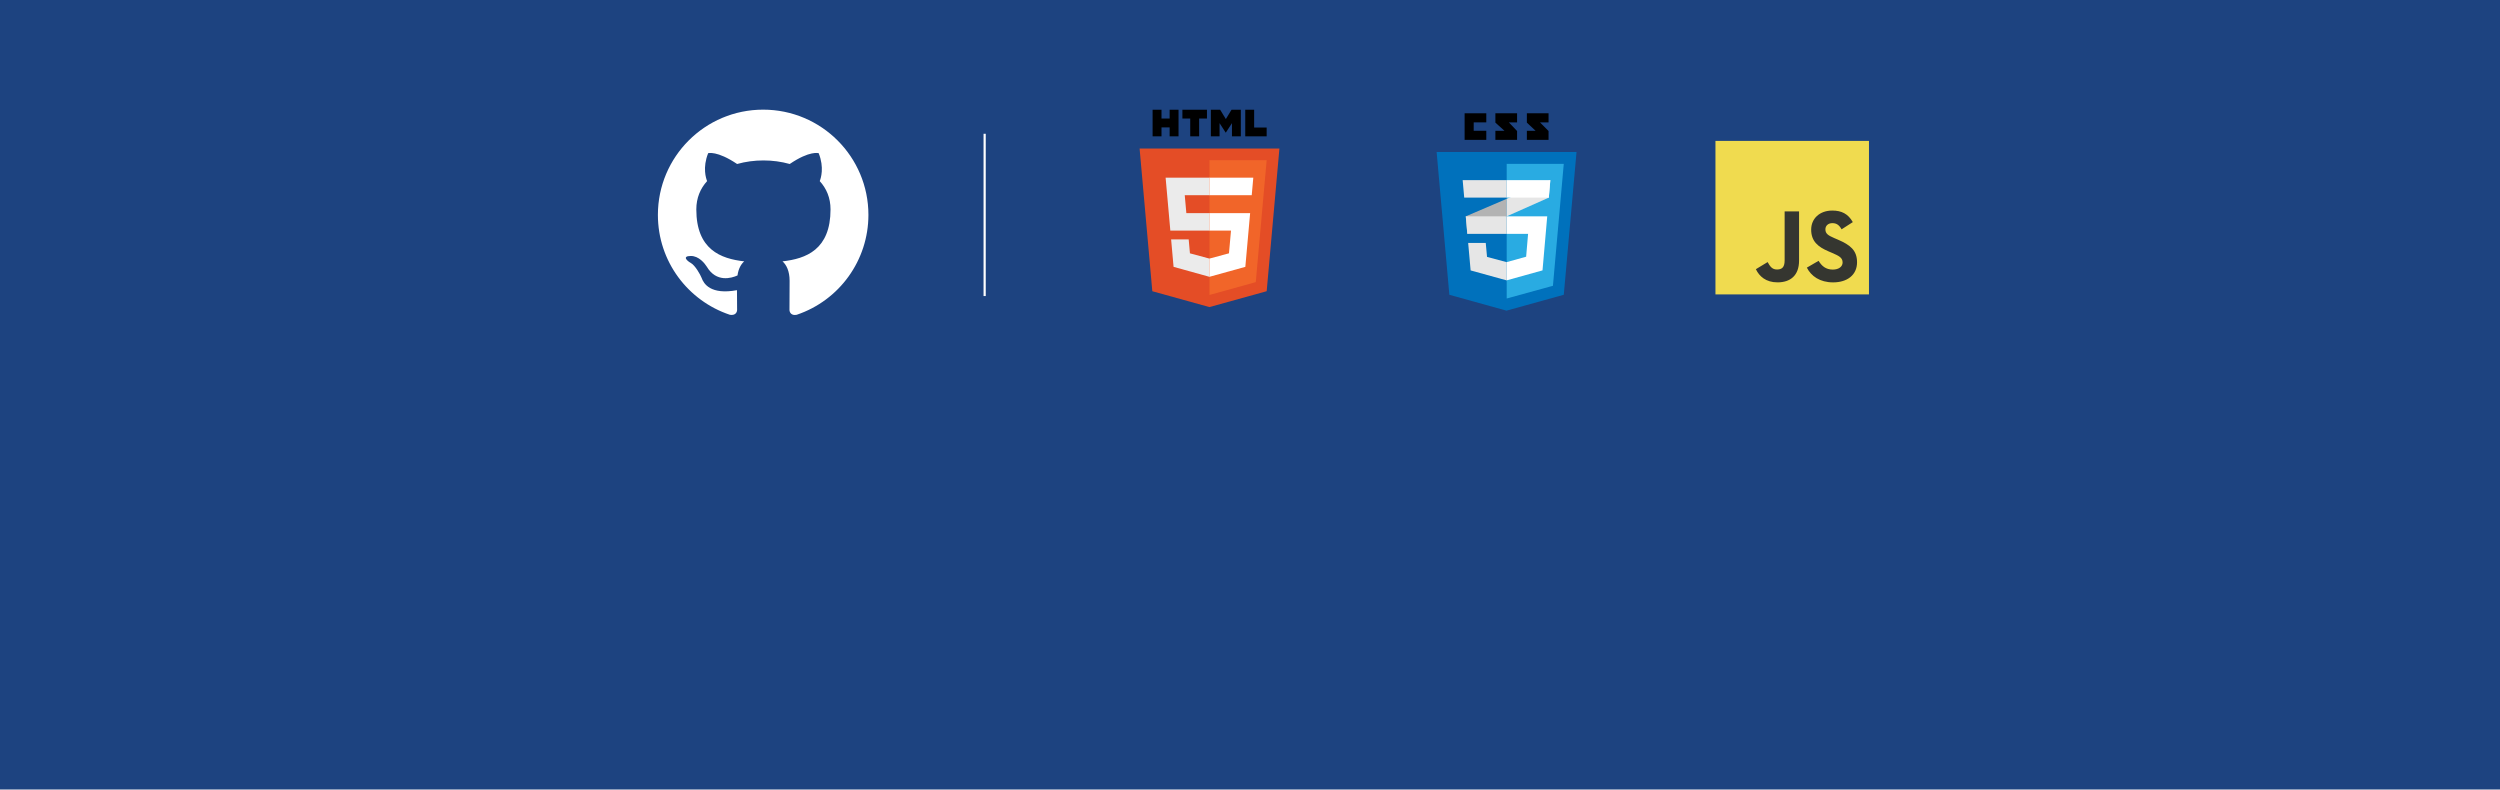
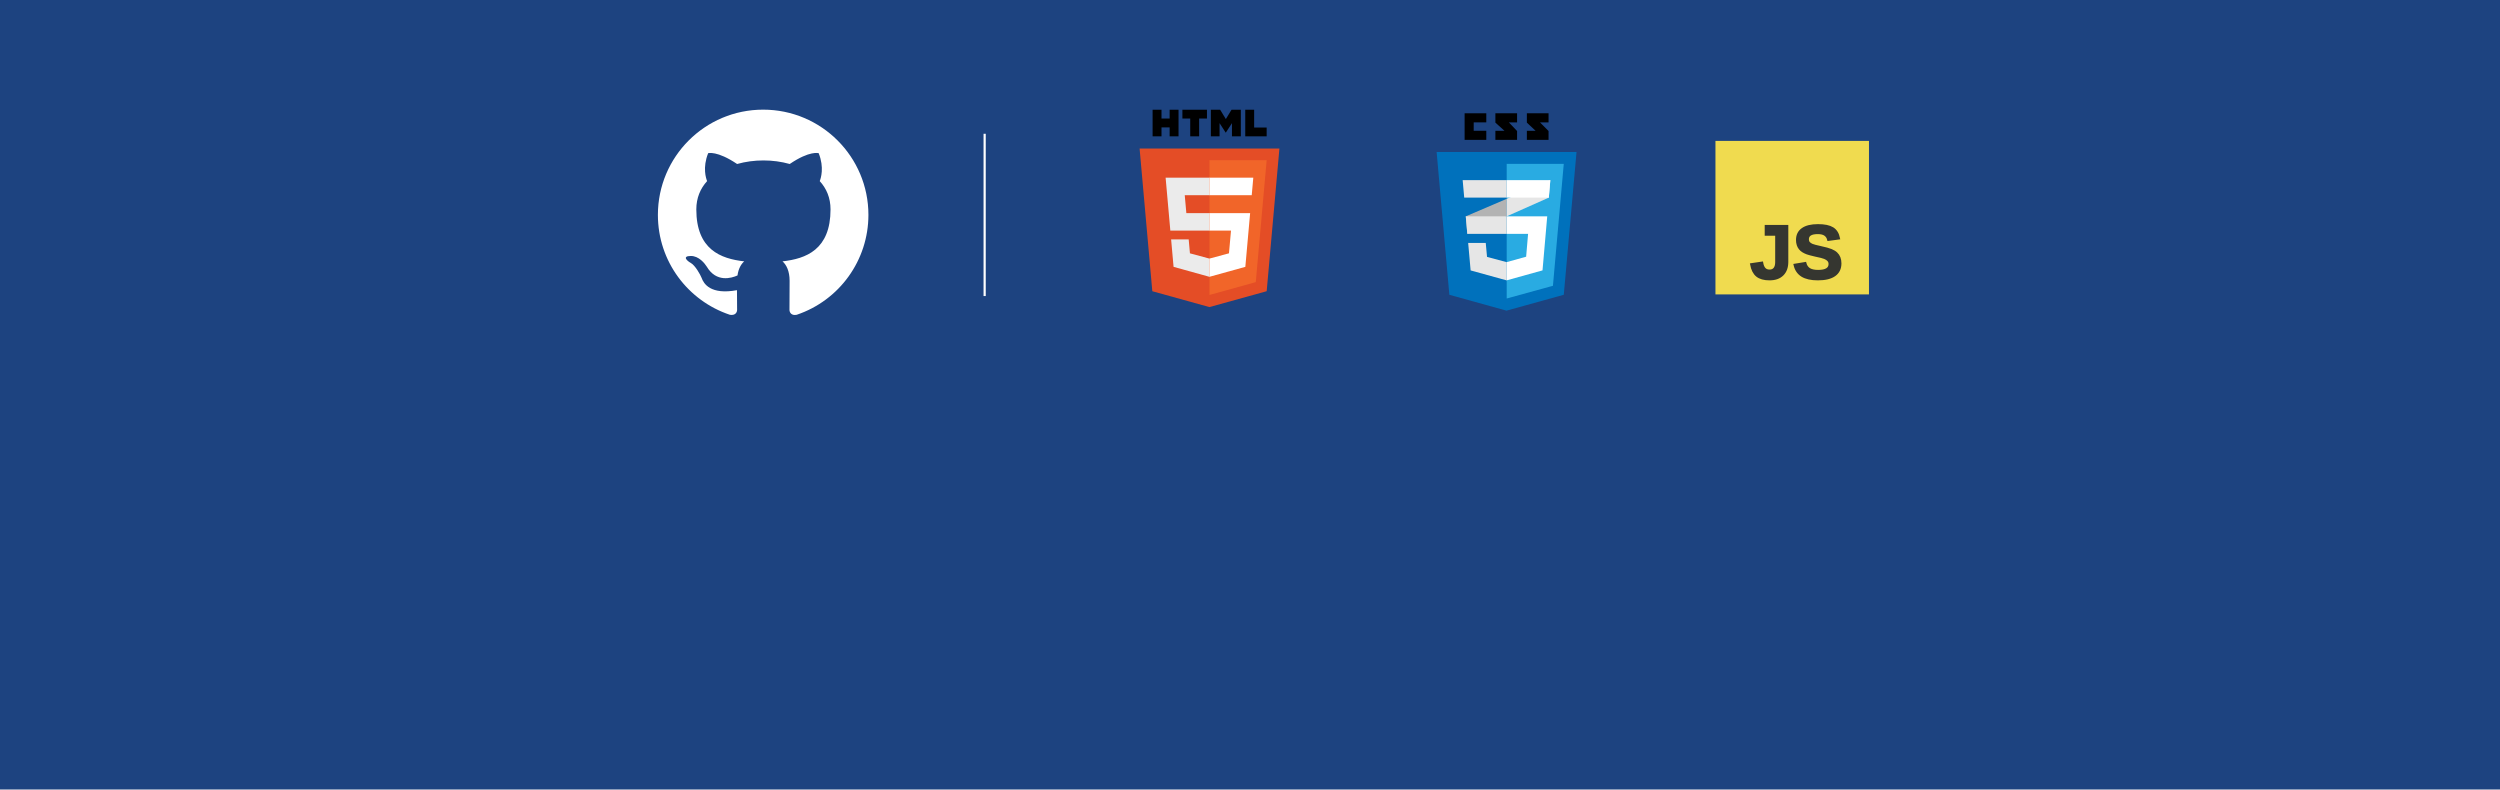
- <svg xmlns="http://www.w3.org/2000/svg" xmlns:xlink="http://www.w3.org/1999/xlink" viewBox="0 0 1140 360" enable-background="new 0 0 1140 360">
-   <defs>
-     <g id="elements">
-       <polygon fill="#E44D26" points="625.457,132.801 619.654,67.717 683.416,67.717 677.607,132.791 651.496,140.03" />
-       <polygon fill="#F16529" points="651.535,134.497 672.634,128.648 677.598,73.039 651.535,73.039" />
-       <polygon fill="#EBEBEB" points="651.535,97.178 640.973,97.178 640.243,89.004 651.535,89.004 651.535,81.021 651.508,81.021 631.519,81.021 631.71,83.163 633.672,105.16 651.535,105.16" />
-       <polygon fill="#EBEBEB" points="651.535,117.909 651.5,117.918 642.61,115.517 642.042,109.151 637.722,109.151 634.029,109.151 635.147,121.685 651.499,126.224 651.535,126.214" />
-       <path d="M625.587 50.03h4.057v4.008h3.711v-4.008h4.057v12.137h-4.057v-4.064h-3.711v4.064h-4.057v-12.137zm17.158 4.025h-3.571v-4.025h11.201v4.025h-3.573v8.112h-4.057v-8.112zm9.407-4.025h4.23l2.602 4.264 2.599-4.264h4.231v12.137h-4.04v-6.016l-2.791 4.315h-.07l-2.793-4.315v6.016h-3.969v-12.137zm15.682 0h4.058v8.125h5.705v4.012h-9.762v-12.137z" />
-       <polygon fill="#fff" points="651.508,97.178 651.508,105.16 661.337,105.16 660.41,115.512 651.508,117.915 651.508,126.22 667.872,121.685 667.992,120.336 669.868,99.321 670.062,97.178 667.911,97.178" />
-       <polygon fill="#fff" points="651.508,81.021 651.508,85.979 651.508,88.984 651.508,89.004 670.763,89.004 670.763,89.004 670.789,89.004 670.949,87.209 671.313,83.163 671.503,81.021" />
-       <polygon points="777.75,55.803 777.75,51.656 767.862,51.656 767.862,63.777 777.75,63.777 777.75,59.631 772.008,59.631 772.008,55.803" />
-       <polygon points="791.785,51.656 781.896,51.656 781.896,55.913 786.023,59.631 781.896,59.631 781.896,63.777 791.785,63.777 791.785,59.74 788.034,55.803 791.785,55.803" />
-       <polygon points="806.138,51.656 796.25,51.656 796.25,55.913 800.217,59.631 796.25,59.631 796.25,63.777 806.138,63.777 806.138,59.74 802.228,55.803 806.138,55.803" />
-       <polygon fill="#0071BC" points="760.908,134.424 755.103,69.309 818.897,69.309 813.085,134.413 786.961,141.656" />
-       <polygon fill="#29ABE2" points="787.054,136.117 808.137,130.316 813.077,74.732 787.054,74.732" />
-       <polygon fill="#B3B3B3" points="768.392,98.655 769.091,106.629 787.054,98.655 787.054,90.668" />
-       <polygon fill="#E6E6E6" points="806.948,82.142 787.054,90.668 787.054,98.655 806.262,90.116" />
-       <polygon fill="#E6E6E6" points="787.054,119.519 786.992,119.529 778.084,117.136 777.502,110.776 769.485,110.776 770.603,123.307 786.99,127.844 787.054,127.829" />
-       <polygon fill="#fff" points="787.054,98.655 787.054,106.629 796.807,106.629 795.92,117.055 787.054,119.526 787.054,127.835 803.386,123.298 805.536,98.655" />
-       <polygon fill="#E6E6E6" points="787.054,98.655 768.392,98.655 769.091,106.629 787.054,106.629" />
-       <polygon fill="#E6E6E6" points="787.054,90.116 787.054,82.142 786.973,82.142 766.974,82.142 767.682,90.116" />
-       <polygon fill="#fff" points="787.054,82.142 787.054,90.016 787.054,90.116 806.262,90.116 806.948,82.142" />
-       <rect x="882.25" y="64.25" fill="#F0DB4F" width="70" height="70" />
-       <path fill="#353630" d="M929.272 118.938c1.41 2.302 3.244 3.994 6.489 3.994 2.726 0 4.467-1.362 4.467-3.244 0-2.256-1.789-3.054-4.789-4.367l-1.644-.706c-4.747-2.022-7.9-4.556-7.9-9.911 0-4.933 3.759-8.689 9.633-8.689 4.182 0 7.189 1.456 9.356 5.267l-5.122 3.289c-1.128-2.022-2.344-2.819-4.233-2.819-1.927 0-3.148 1.222-3.148 2.819 0 1.973 1.222 2.772 4.044 3.994l1.644.704c5.589 2.397 8.744 4.84 8.744 10.333 0 5.922-4.652 9.167-10.9 9.167-6.109 0-10.056-2.911-11.987-6.727l5.346-3.104zm-23.236.57c1.033 1.833 1.973 3.383 4.233 3.383 2.161 0 3.524-.846 3.524-4.133v-22.367h6.578v22.456c0 6.811-3.993 9.911-9.822 9.911-5.267 0-8.317-2.726-9.868-6.008l5.355-3.242z" />
-       <path fill="#fff" transform="translate(400 50) scale(6)" d="M8 0C3.58 0 0 3.58 0 8c0 3.54 2.29 6.53 5.47 7.59.4.07.55-.17.55-.38 0-.19-.01-.82-.01-1.49-2.01.37-2.53-.49-2.69-.94-.09-.23-.48-.94-.82-1.13-.28-.15-.68-.52-.01-.53.63-.01 1.08.58 1.23.82.72 1.21 1.87.87 2.33.66.07-.52.28-.87.51-1.07-1.78-.2-3.64-.89-3.64-3.95 0-.87.31-1.59.82-2.15-.08-.2-.36-1.02.08-2.12 0 0 .67-.21 2.2.82.64-.18 1.32-.27 2-.27.68 0 1.36.09 2 .27 1.53-1.04 2.2-.82 2.2-.82.44 1.1.16 1.92.08 2.12.51.56.82 1.27.82 2.15 0 3.07-1.87 3.75-3.65 3.95.29.25.54.73.54 1.48 0 1.07-.01 1.93-.01 2.2 0 .21.15.46.55.38A8.012 8.012 0 0 0 16 8c0-4.42-3.58-8-8-8z" />
-       <rect x="548.5" y="61" width="1" height="74" fill="#fff" />
-     </g>
-   </defs>
-   <path fill="#1D4380" d="M0 0h1140v360h-1140v-360z" />
-   <use xlink:href="#elements" transform="translate(-100 0)" />
+ <svg xmlns="http://www.w3.org/2000/svg" viewBox="0 0 1140 360" enable-background="new 0 0 1140 360">
+   <rect fill="#1D4380" width="100%" height="100%" />
+   <g transform="translate(-100 0)">
+     <polygon fill="#E44D26" points="625.457,132.801 619.654,67.717 683.416,67.717 677.607,132.791 651.496,140.03" />
+     <polygon fill="#F16529" points="651.535,134.497 672.634,128.648 677.598,73.039 651.535,73.039" />
+     <polygon fill="#EBEBEB" points="651.535,97.178 640.973,97.178 640.243,89.004 651.535,89.004 651.535,81.021 651.508,81.021 631.519,81.021 631.71,83.163 633.672,105.16 651.535,105.16" />
+     <polygon fill="#EBEBEB" points="651.535,117.909 651.5,117.918 642.61,115.517 642.042,109.151 637.722,109.151 634.029,109.151 635.147,121.685 651.499,126.224 651.535,126.214" />
+     <path d="M625.587 50.03h4.057v4.008h3.711v-4.008h4.057v12.137h-4.057v-4.064h-3.711v4.064h-4.057v-12.137zm17.158 4.025h-3.571v-4.025h11.201v4.025h-3.573v8.112h-4.057v-8.112zm9.407-4.025h4.23l2.602 4.264 2.599-4.264h4.231v12.137h-4.04v-6.016l-2.791 4.315h-.07l-2.793-4.315v6.016h-3.969v-12.137zm15.682 0h4.058v8.125h5.705v4.012h-9.762v-12.137z" />
+     <polygon fill="#fff" points="651.508,97.178 651.508,105.16 661.337,105.16 660.41,115.512 651.508,117.915 651.508,126.22 667.872,121.685 667.992,120.336 669.868,99.321 670.062,97.178 667.911,97.178" />
+     <polygon fill="#fff" points="651.508,81.021 651.508,85.979 651.508,88.984 651.508,89.004 670.763,89.004 670.763,89.004 670.789,89.004 670.949,87.209 671.313,83.163 671.503,81.021" />
+     <polygon points="777.75,55.803 777.75,51.656 767.862,51.656 767.862,63.777 777.75,63.777 777.75,59.631 772.008,59.631 772.008,55.803" />
+     <polygon points="791.785,51.656 781.896,51.656 781.896,55.913 786.023,59.631 781.896,59.631 781.896,63.777 791.785,63.777 791.785,59.74 788.034,55.803 791.785,55.803" />
+     <polygon points="806.138,51.656 796.25,51.656 796.25,55.913 800.217,59.631 796.25,59.631 796.25,63.777 806.138,63.777 806.138,59.74 802.228,55.803 806.138,55.803" />
+     <polygon fill="#0071BC" points="760.908,134.424 755.103,69.309 818.897,69.309 813.085,134.413 786.961,141.656" />
+     <polygon fill="#29ABE2" points="787.054,136.117 808.137,130.316 813.077,74.732 787.054,74.732" />
+     <polygon fill="#B3B3B3" points="768.392,98.655 769.091,106.629 787.054,98.655 787.054,90.668" />
+     <polygon fill="#E6E6E6" points="806.948,82.142 787.054,90.668 787.054,98.655 806.262,90.116" />
+     <polygon fill="#E6E6E6" points="787.054,119.519 786.992,119.529 778.084,117.136 777.502,110.776 769.485,110.776 770.603,123.307 786.99,127.844 787.054,127.829" />
+     <polygon fill="#fff" points="787.054,98.655 787.054,106.629 796.807,106.629 795.92,117.055 787.054,119.526 787.054,127.835 803.386,123.298 805.536,98.655" />
+     <polygon fill="#E6E6E6" points="787.054,98.655 768.392,98.655 769.091,106.629 787.054,106.629" />
+     <polygon fill="#E6E6E6" points="787.054,90.116 787.054,82.142 786.973,82.142 766.974,82.142 767.682,90.116" />
+     <polygon fill="#fff" points="787.054,82.142 787.054,90.016 787.054,90.116 806.262,90.116 806.948,82.142" />
+   </g>
+   <rect x="782.25" y="64.25" fill="#F0DB4F" width="70" height="70" />
+   <text x="798" y="127" fill="#353630" stroke="#353630" font-family="Futura, &quot;Trebuchet MS&quot;, Arial, sans-serif" font-size="2.9em" font-weight="bold">JS</text>
+   <path fill="#fff" transform="translate(300 50) scale(6)" d="M8 0C3.58 0 0 3.58 0 8c0 3.54 2.29 6.53 5.47 7.59.4.07.55-.17.55-.38 0-.19-.01-.82-.01-1.49-2.01.37-2.53-.49-2.69-.94-.09-.23-.48-.94-.82-1.13-.28-.15-.68-.52-.01-.53.63-.01 1.08.58 1.23.82.72 1.21 1.87.87 2.33.66.07-.52.28-.87.51-1.07-1.78-.2-3.64-.89-3.64-3.95 0-.87.31-1.59.82-2.15-.08-.2-.36-1.02.08-2.12 0 0 .67-.21 2.2.82.64-.18 1.32-.27 2-.27.68 0 1.36.09 2 .27 1.53-1.04 2.2-.82 2.2-.82.44 1.1.16 1.92.08 2.12.51.56.82 1.27.82 2.15 0 3.07-1.87 3.75-3.65 3.95.29.25.54.73.54 1.48 0 1.07-.01 1.93-.01 2.2 0 .21.15.46.55.38A8.012 8.012 0 0 0 16 8c0-4.42-3.58-8-8-8z" />
+   <rect x="448.5" y="61" width="1" height="74" fill="#fff" />
</svg>
